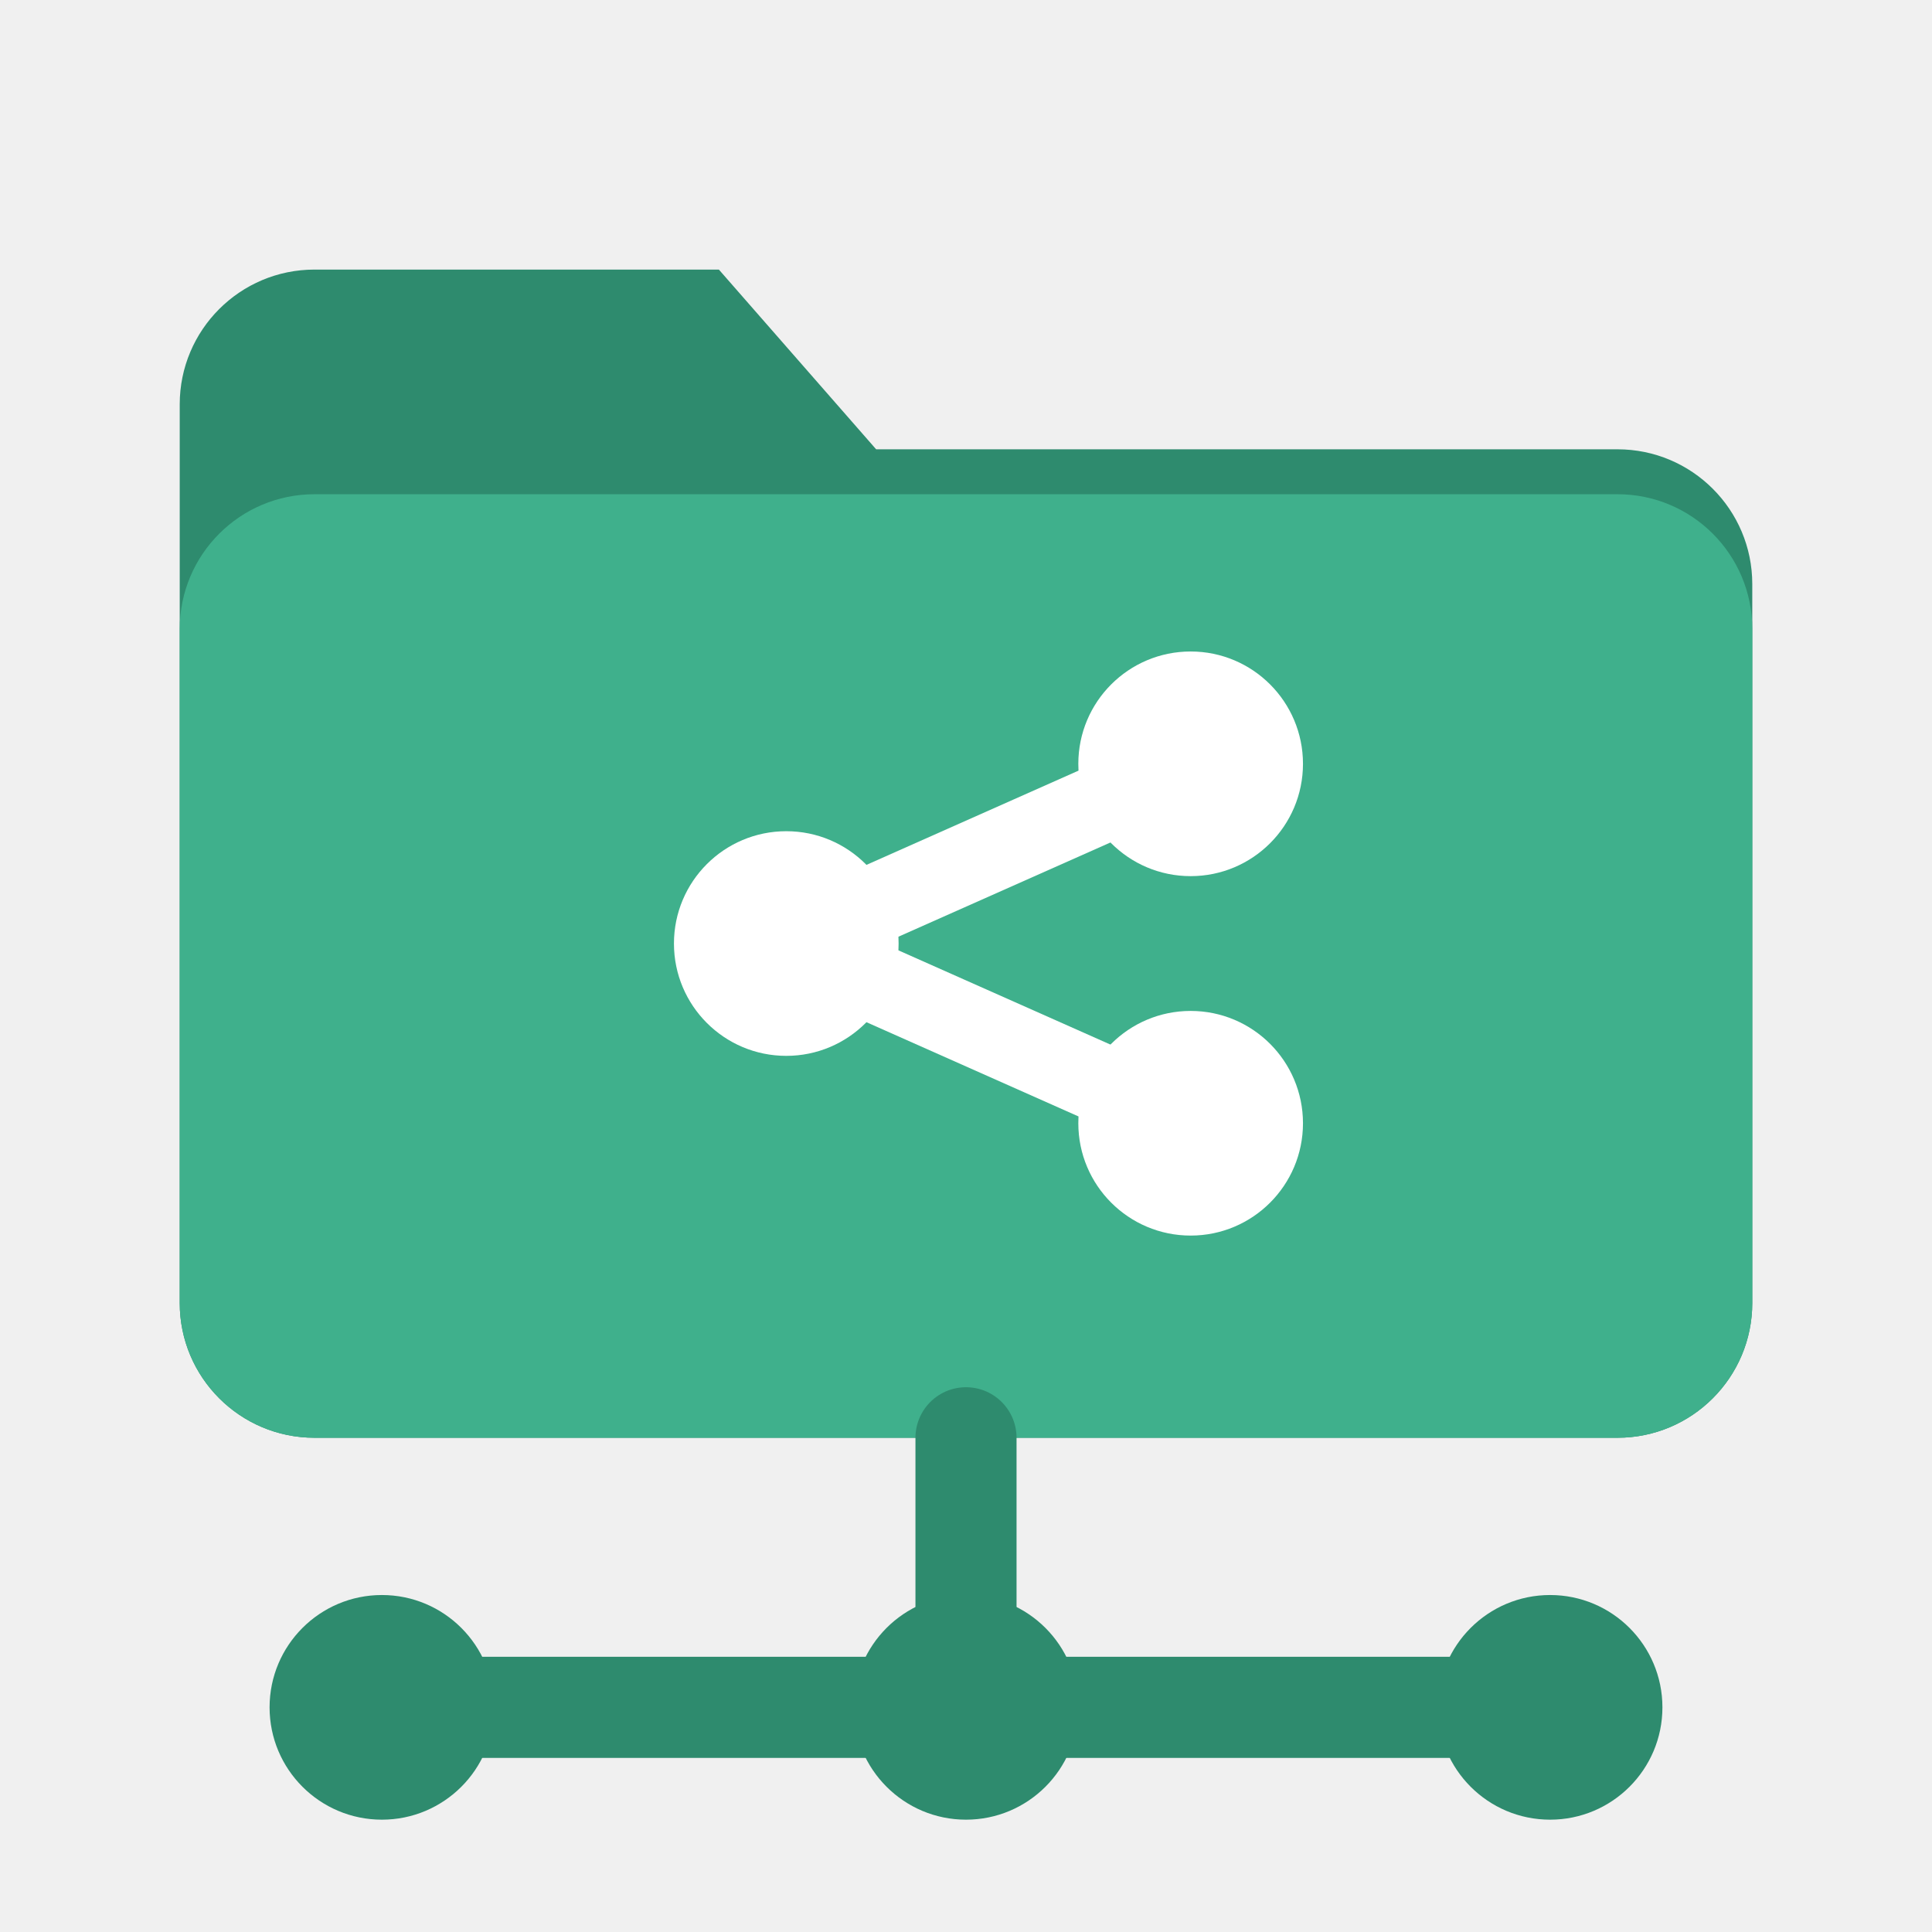
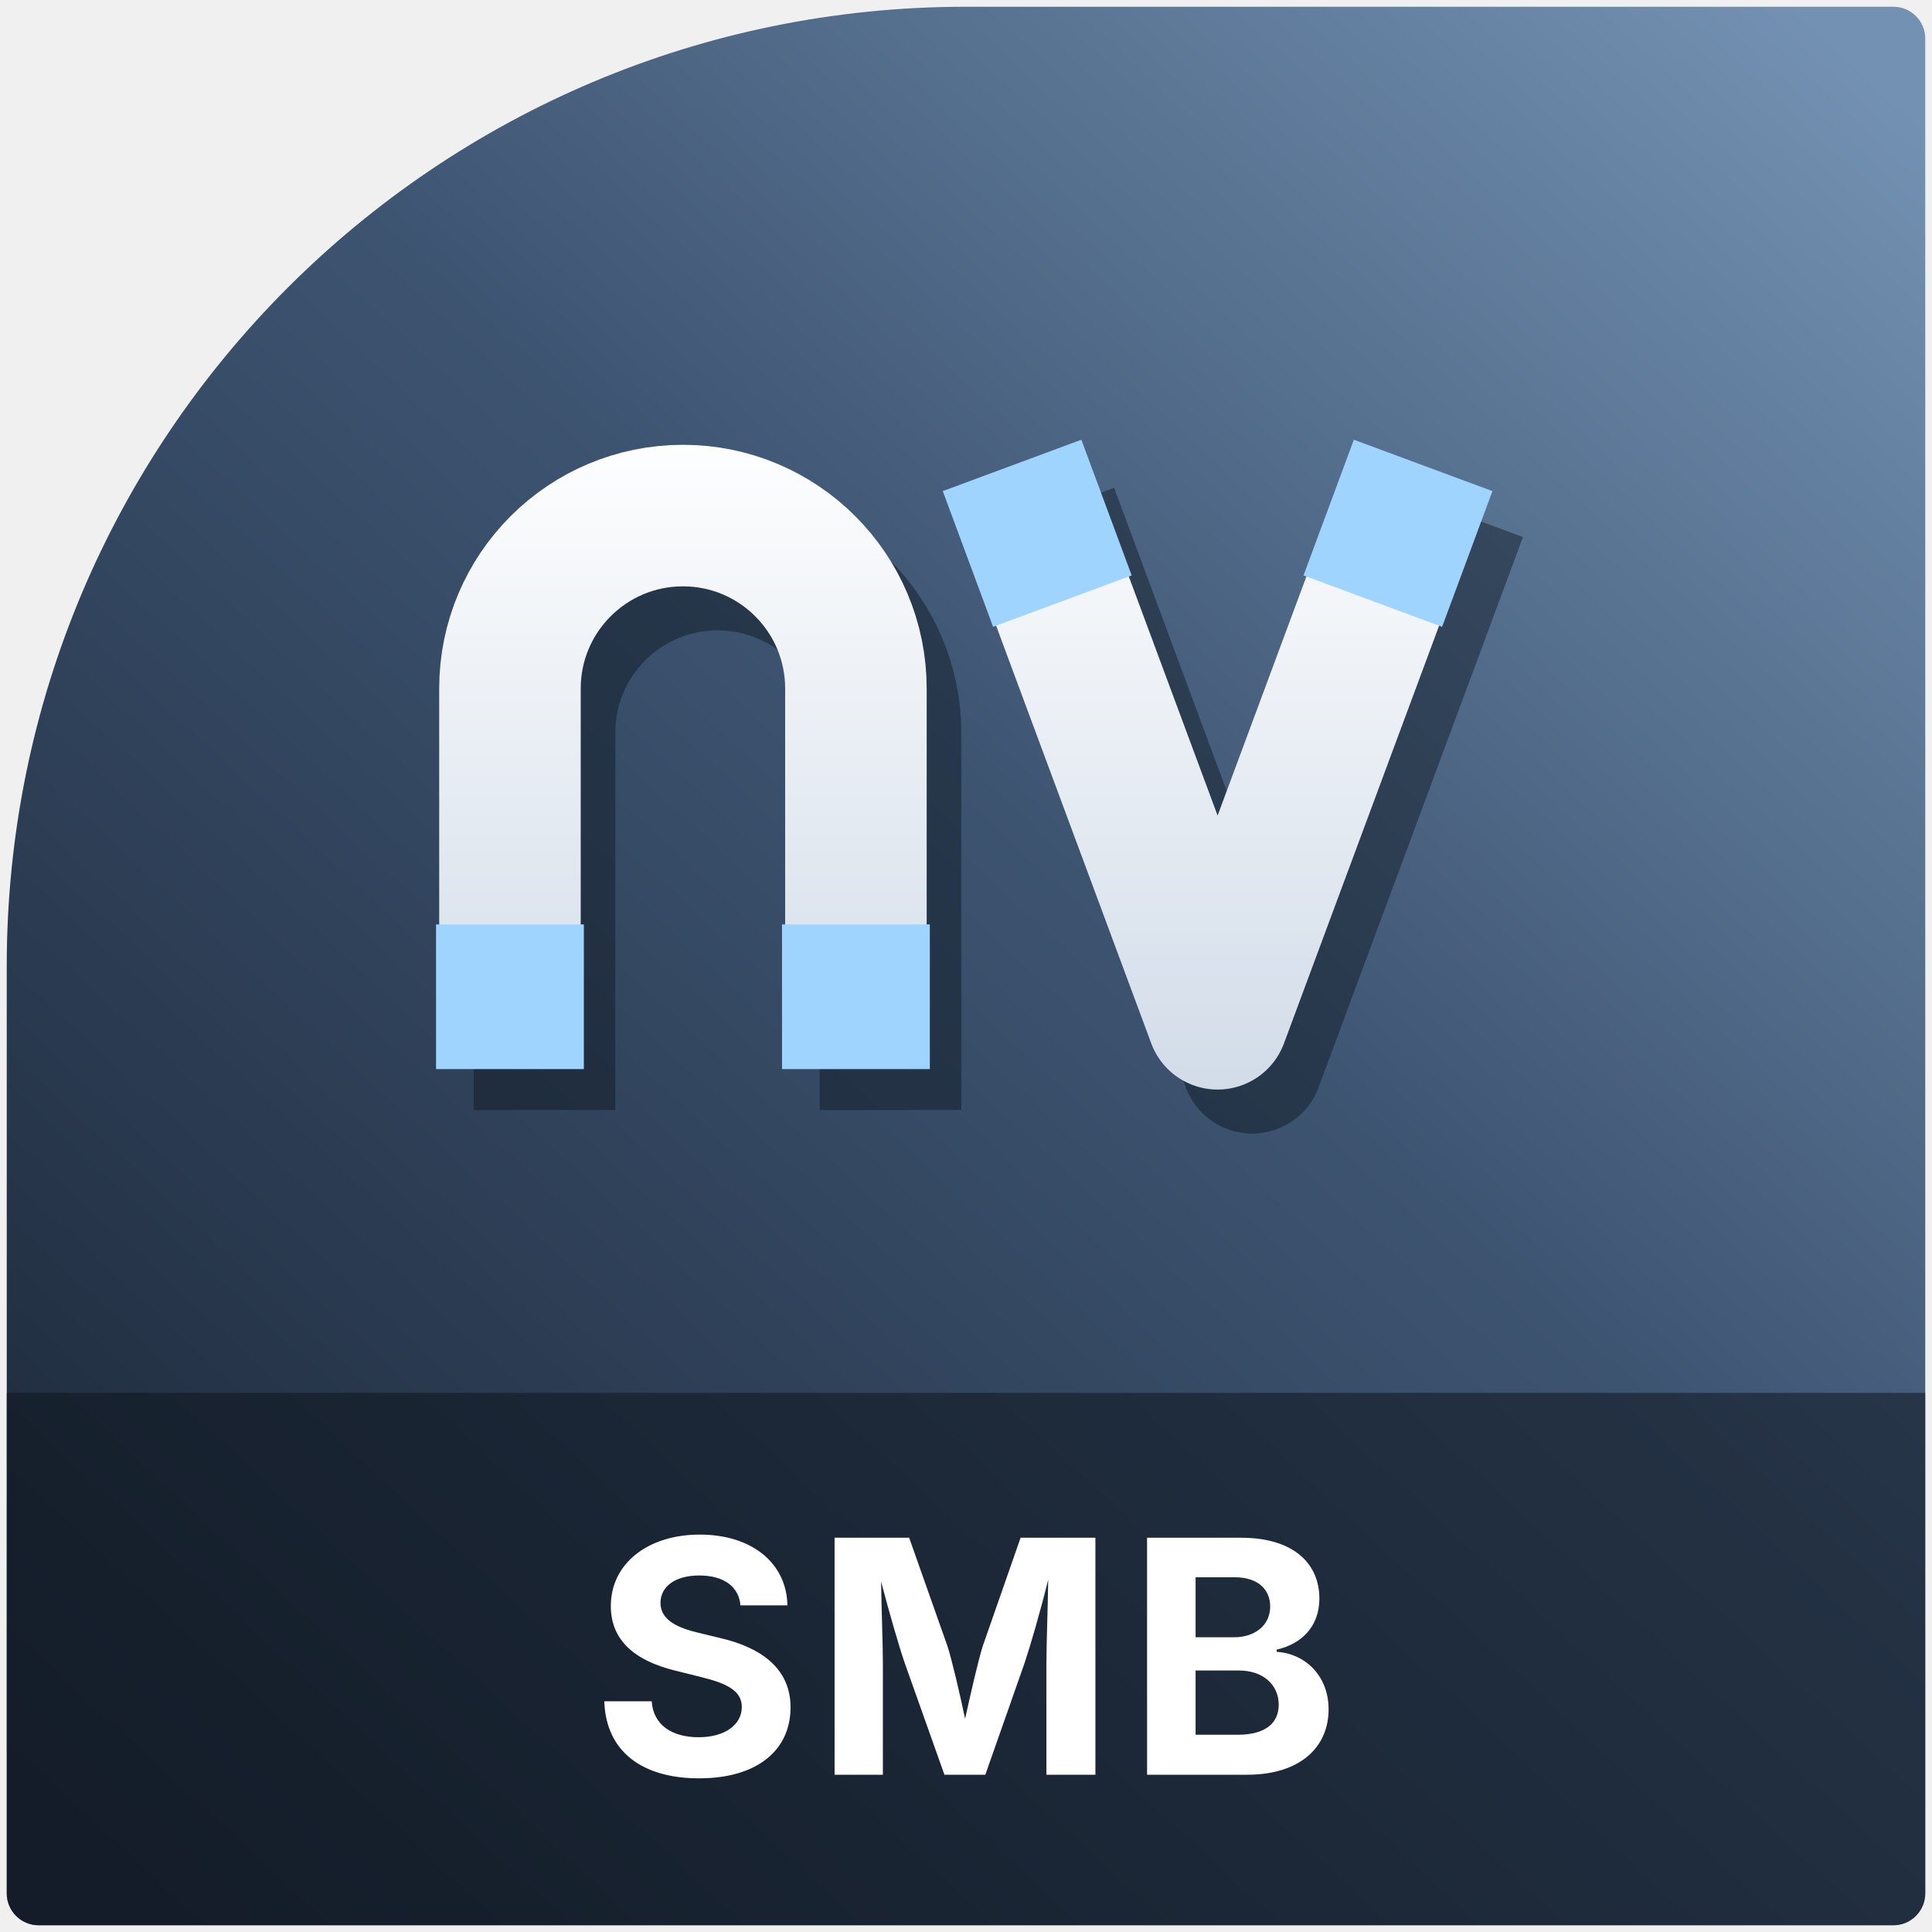
<svg xmlns="http://www.w3.org/2000/svg" width="86" height="86" viewBox="0 0 86 86">
-   <path d="M8 18 a6 6 0 0 1 6 -6 h18 l7 8 h33 a6 6 0 0 1 6 6 v32 a6 6 0 0 1 -6 6 h-58 a6 6 0 0 1 -6 -6 z" fill="#2e8b6e" />
-   <path d="M8 28 a6 6 0 0 1 6 -6 h58 a6 6 0 0 1 6 6 v30 a6 6 0 0 1 -6 6 h-58 a6 6 0 0 1 -6 -6 z" fill="#3fb08c" />
-   <line x1="43" y1="64" x2="43" y2="74" stroke="#2e8b6e" stroke-width="4.5" stroke-linecap="round" />
-   <line x1="17" y1="76" x2="69" y2="76" stroke="#2e8b6e" stroke-width="4.5" stroke-linecap="round" />
-   <circle cx="17" cy="76" r="5" fill="#2e8b6e" />
-   <circle cx="43" cy="76" r="5" fill="#2e8b6e" />
-   <circle cx="69" cy="76" r="5" fill="#2e8b6e" />
-   <circle cx="35" cy="42" r="5" fill="#ffffff" />
-   <circle cx="53" cy="34" r="5" fill="#ffffff" />
-   <circle cx="53" cy="50" r="5" fill="#ffffff" />
-   <line x1="35" y1="42" x2="53" y2="34" stroke="#ffffff" stroke-width="3.5" />
-   <line x1="35" y1="42" x2="53" y2="50" stroke="#ffffff" stroke-width="3.5" />
+   <defs>
+     <linearGradient id="ground" x1="6" y1="84" x2="82" y2="2" gradientUnits="userSpaceOnUse">
+       <stop offset="0" stop-color="#1b2636" />
+       <stop offset="0.55" stop-color="#3d5471" />
+       <stop offset="1" stop-color="#7391b2" />
+     </linearGradient>
+     <linearGradient id="steel" x1="43" y1="24" x2="43" y2="68" gradientUnits="userSpaceOnUse">
+       <stop offset="0" stop-color="#ffffff" />
+       <stop offset="1" stop-color="#d0dbe8" />
+     </linearGradient>
+   </defs>
+   <path d="M43 .3H84.28A1.42 1.42 0 0 1 85.7 1.72V84.28A1.42 1.42 0 0 1 84.28 85.7H1.72A1.42 1.42 0 0 1 .3 84.28V43A42.7 42.7 0 0 1 43 .3Z" fill="url(#ground)" />
+   <path d="M.3 62H85.7V84.28A1.42 1.42 0 0 1 84.28 85.7H1.72A1.42 1.42 0 0 1 .3 84.28Z" fill="#0d141d" fill-opacity="0.55" />
+   <g transform="translate(12.20 1.95) scale(0.7)" fill="none" stroke-width="9">
+     <g transform="translate(2.2 2.8)" stroke="#0d141d" stroke-opacity="0.45">
+       <path d="M15 65V41a11 11 0 0 1 22 0V65" />
+       <path d="M47 27 60 62 73 27" stroke-linejoin="round" />
+     </g>
+     <g stroke="url(#steel)">
+       <path d="M15 65V41a11 11 0 0 1 22 0V65" />
+       <path d="M47 27 60 62 73 27" stroke-linejoin="round" />
+     </g>
+     <path d="M15 65.2V56M37 65.2V56M46.93 26.81 50.13 35.44M73.07 26.81 69.87 35.44" stroke="#9fd4ff" stroke-width="9.4" />
+   </g>
+   <path fill="#ffffff" d="M31.12 79.16C33.69 79.16 35.19 77.92 35.19 76C35.19 74.23 33.82 73.32 32.04 72.91L31.09 72.68C30.2 72.47 29.4 72.13 29.4 71.35C29.4 70.64 30.03 70.13 31.13 70.13C32.21 70.13 32.89 70.62 32.96 71.46H35.05C35.02 69.6 33.49 68.31 31.15 68.31C28.86 68.31 27.19 69.58 27.19 71.49C27.19 73.02 28.26 73.92 30.04 74.36L31.2 74.65C32.35 74.93 33.02 75.26 33.02 75.98C33.02 76.78 32.26 77.33 31.1 77.33C29.93 77.33 29.08 76.8 29.01 75.73H26.9C26.97 77.97 28.59 79.16 31.12 79.16ZM37.15 79H39.3V74.02C39.3 73.23 39.24 71.68 39.22 70.4C39.59 71.81 40.02 73.29 40.27 74.02L42.04 79H43.86L45.61 74.02C45.86 73.27 46.31 71.74 46.66 70.31C46.64 71.64 46.58 73.23 46.58 74.02V79H48.76V68.45H45.43L43.74 73.29C43.53 73.97 43.21 75.38 42.96 76.51C42.72 75.37 42.39 73.96 42.18 73.29L40.47 68.45H37.15ZM51.06 79H55.51C57.89 79 59.14 77.76 59.14 76.09C59.14 74.53 58.02 73.59 56.83 73.53V73.43C57.91 73.19 58.73 72.42 58.73 71.16C58.73 69.58 57.56 68.45 55.24 68.45H51.06ZM53.22 77.22V74.36H55.15C56.23 74.36 56.92 75 56.92 75.88C56.92 76.68 56.36 77.22 55.09 77.22ZM53.22 72.88V70.21H54.97C55.98 70.21 56.54 70.74 56.54 71.51C56.54 72.36 55.85 72.88 54.93 72.88Z" />
</svg>
